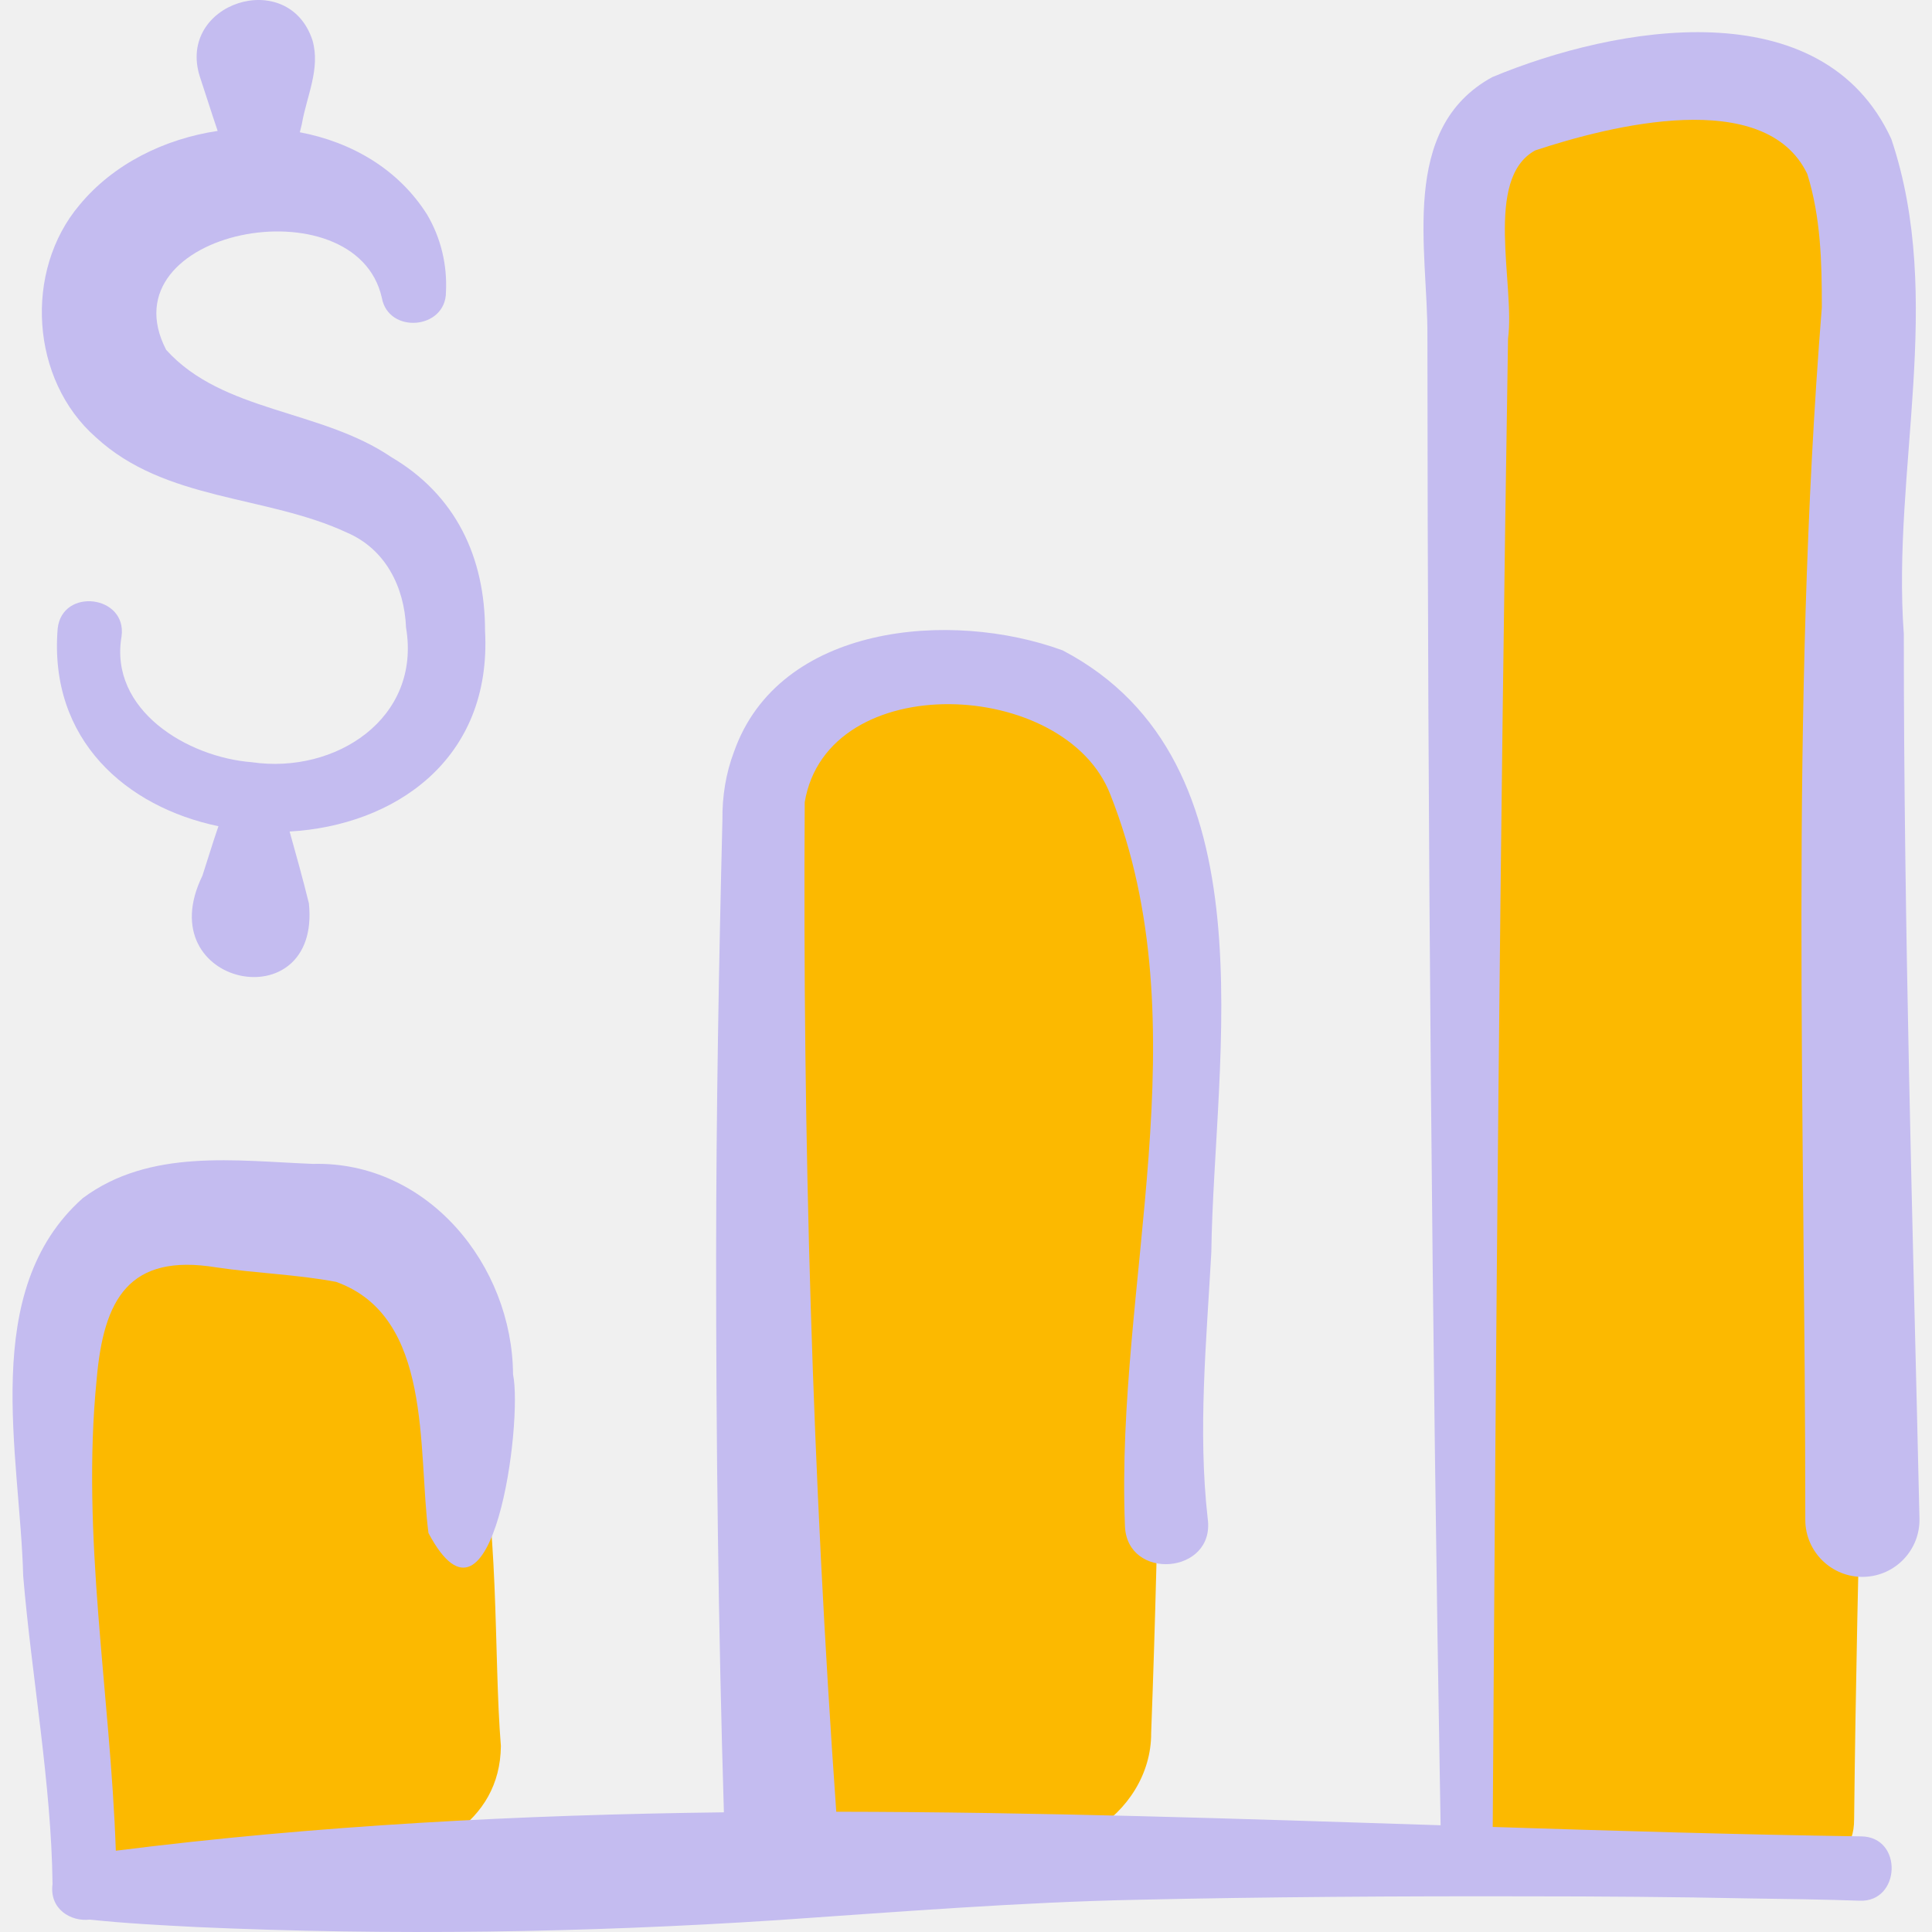
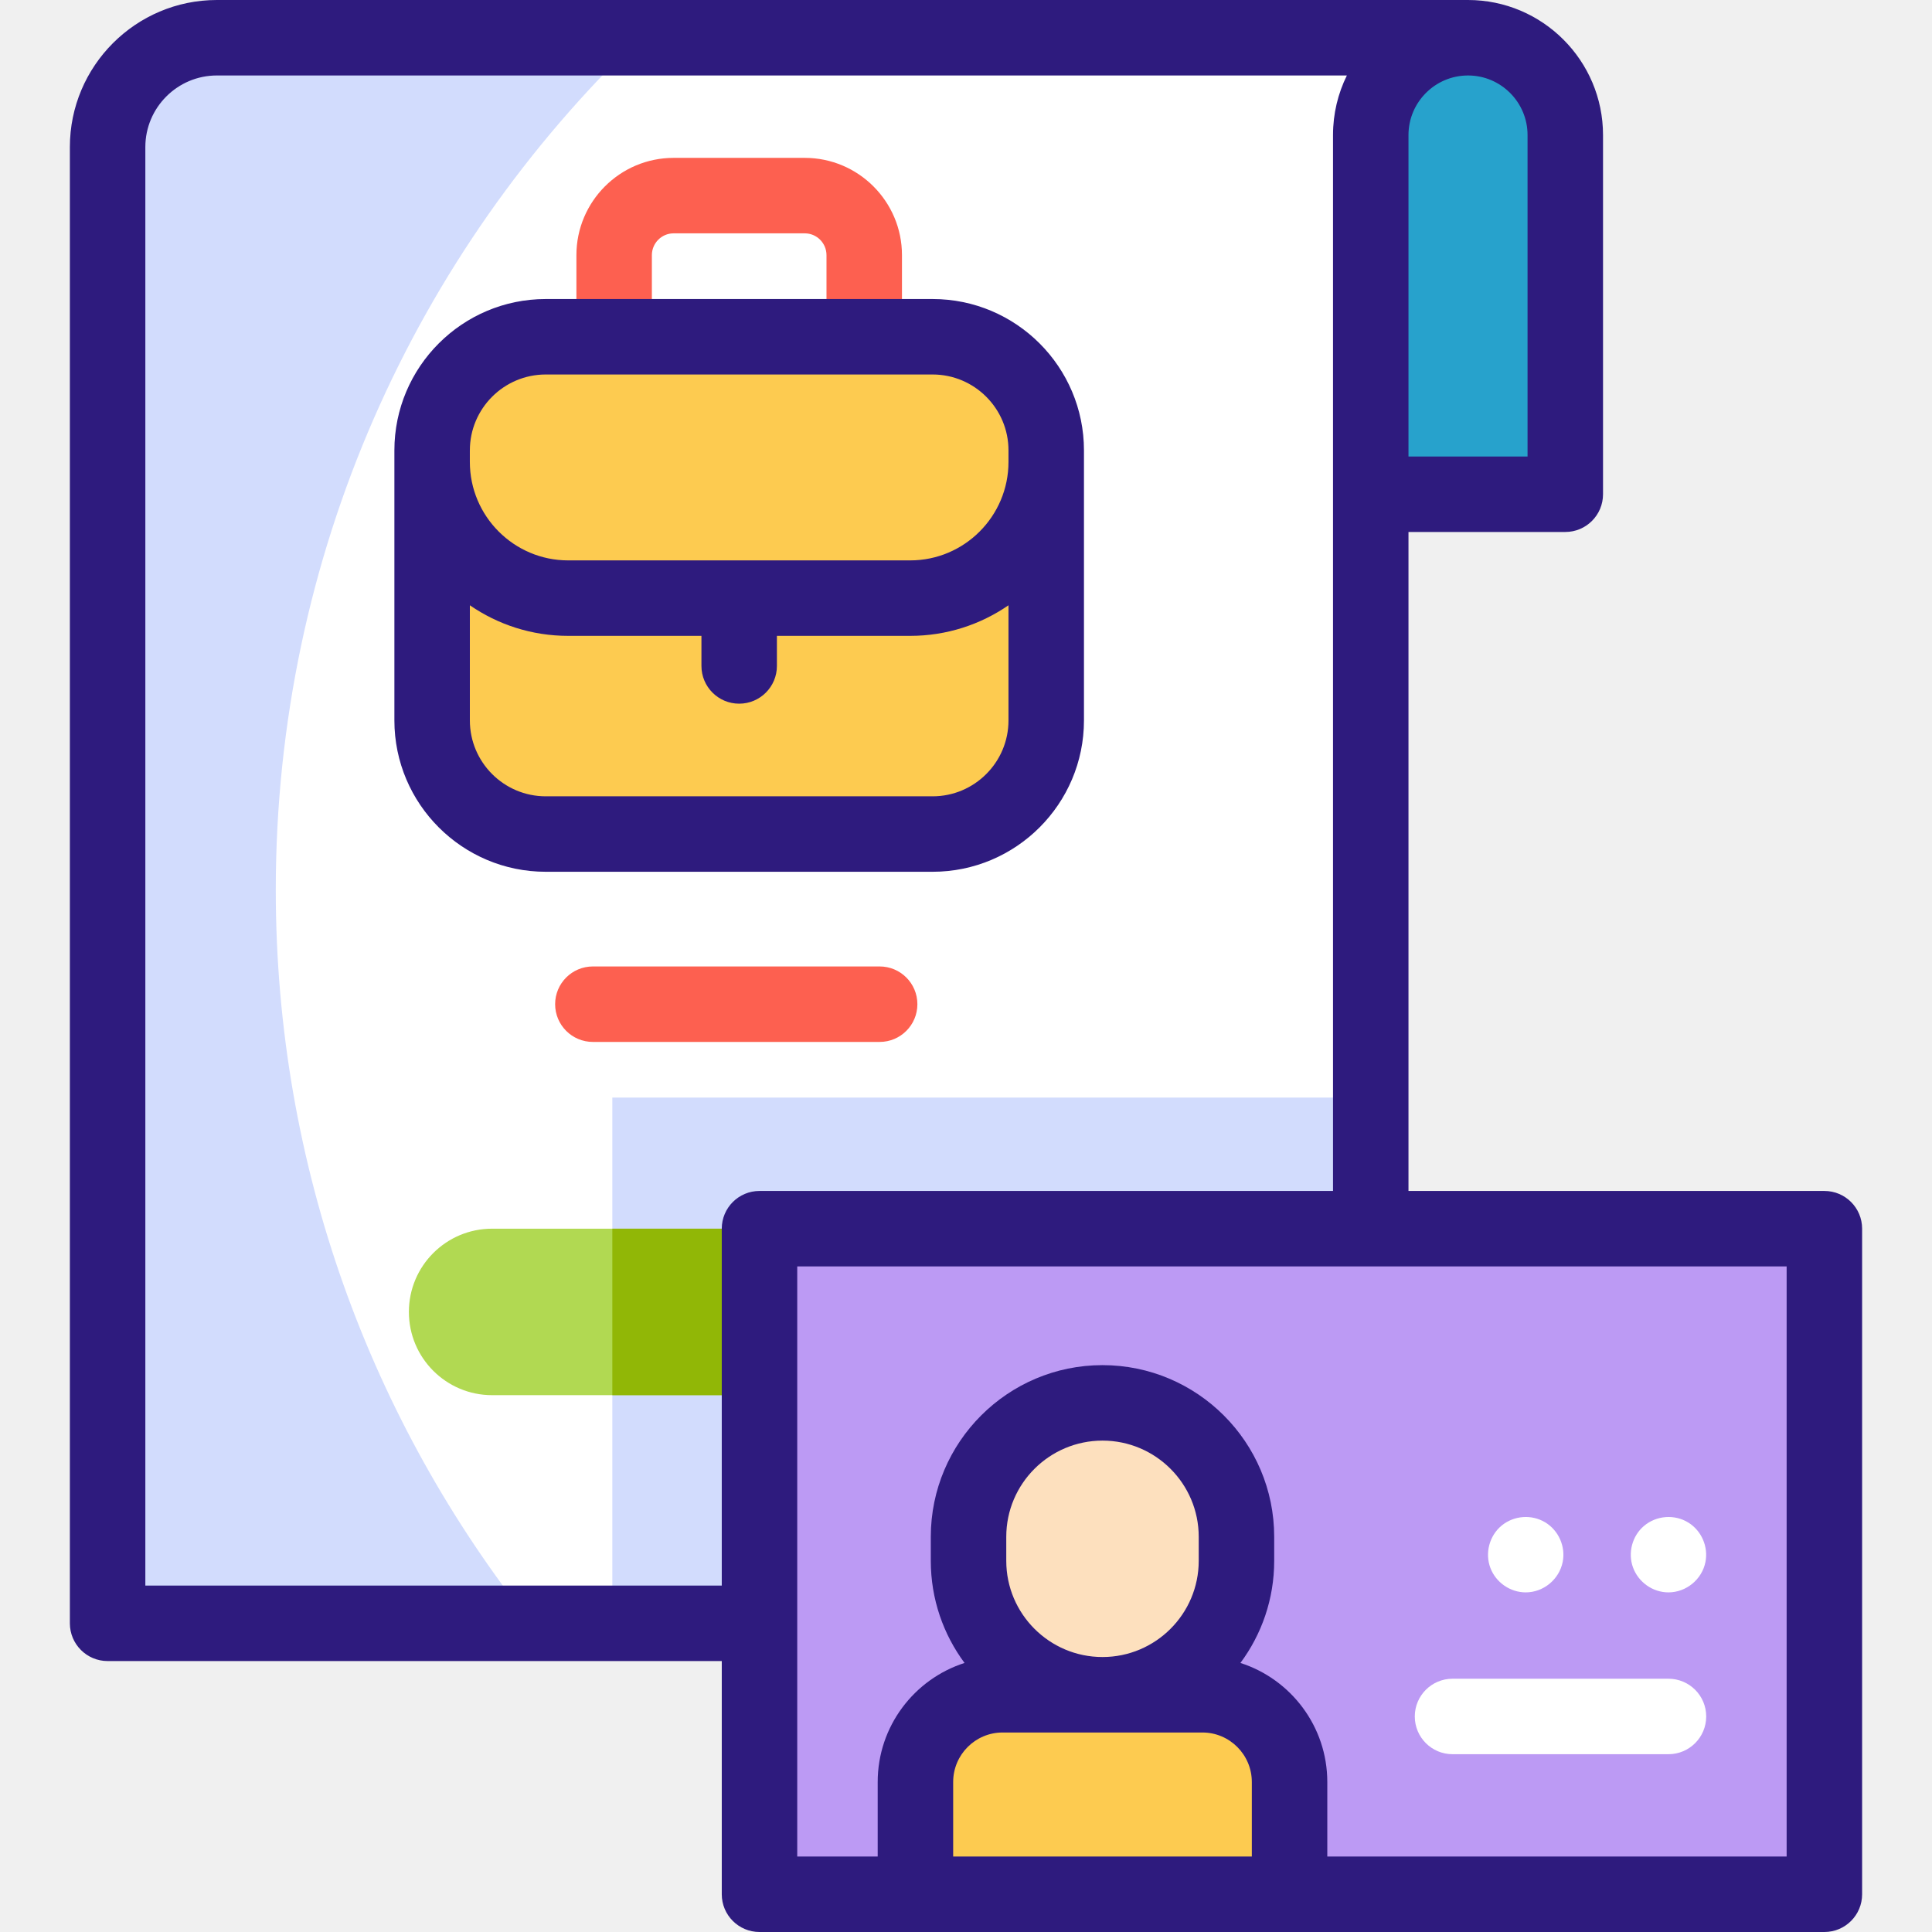
<svg xmlns="http://www.w3.org/2000/svg" width="140" height="140" viewBox="0 0 140 140" fill="none">
-   <g clip-path="url(#clip0_3380_1627)">
-     <path d="M36.296 126.527C35.203 113.079 38.261 88.449 18.444 89.368C9.599 86.184 3.06 92.134 4.867 100.996C6.208 106.728 4.475 132.627 8.656 135.623C15.979 136.717 36.175 137.727 36.296 126.527Z" fill="#FCB900" style="fill:#FCB900;fill:color(display-p3 0.988 0.726 0);fill-opacity:1;" />
-     <path d="M84.066 77.74C83.779 72.176 84.501 66.387 83.145 60.944C79.305 46.946 54.302 46.214 55.056 63.216C53.004 84.725 54.904 106.486 56.19 127.922C56.218 132.327 59.973 136.316 64.463 136.196C67.007 136.082 69.603 134.78 71.196 132.754C76.364 136.066 83.447 131.573 83.418 125.576C84.013 109.639 84.233 93.688 84.066 77.74Z" fill="#FCB900" style="fill:#FCB900;fill:color(display-p3 0.988 0.726 0);fill-opacity:1;" />
-     <path d="M105.247 81.967C106.546 96.993 101.937 122.61 108.849 135.012C115.24 132.506 134.394 140.11 134.357 131.822C134.769 93.491 137.111 54.575 133.609 16.469C133.212 3.618 119.701 4.456 110.532 7.121C104.567 8.522 102.447 16.735 106.863 20.95C105.91 24.431 106.061 28.145 106.182 31.72C106.227 48.317 104.98 65.735 105.247 81.967Z" fill="#FCB900" style="fill:#FCB900;fill:color(display-p3 0.988 0.726 0);fill-opacity:1;" />
-     <path d="M130.819 110.154C130.831 112.462 132.743 114.322 135.051 114.265C137.335 114.213 139.144 112.319 139.092 110.035C138.601 88.626 137.956 67.27 137.957 45.947C137.086 34.086 140.951 21.68 137.053 10.074C132.051 -0.8 117.101 1.854 108.139 5.586C101.335 9.302 103.484 18.17 103.436 24.383C103.456 60.313 103.765 96.346 104.391 132.265C89.816 131.79 75.193 131.302 60.599 131.285C58.871 106.969 58.159 82.493 58.314 58.125C59.952 48.373 77.202 49.13 80.459 57.576C87.147 74.453 80.812 92.942 81.517 110.553C81.641 114.602 88.079 114.093 87.515 110.042C86.792 103.668 87.425 97.182 87.777 90.748C87.965 76.517 92.363 55.177 77.003 47.128C68.895 44.159 56.443 45.229 53.189 54.477C52.595 56.032 52.33 57.729 52.35 59.39C52.091 69.858 51.9 80.489 51.893 90.953C51.889 104.372 52.051 117.901 52.456 131.328C37.696 131.506 22.981 132.266 8.393 134.11C8 122.71 5.865 111.314 7.008 99.914C7.512 94.16 9.329 90.796 15.687 91.841C18.522 92.263 21.518 92.351 24.359 92.89C31.373 95.412 30.256 104.97 31.048 111.089C35.712 119.88 37.898 103.012 37.177 99.599C37.129 91.675 30.991 84.132 22.68 84.34C17.103 84.126 10.863 83.201 5.998 86.823C-1.533 93.522 1.456 105.389 1.68 114.195C2.29 121.456 3.727 129.281 3.807 136.529C3.565 138.334 5.125 139.263 6.502 139.102C9.101 139.379 11.692 139.509 14.281 139.643C28.311 140.267 42.358 140.056 56.374 139.138C64.749 138.563 74.091 137.826 82.474 137.663C91.586 137.457 101.511 137.395 110.612 137.416C115.735 137.415 121.581 137.458 126.701 137.566C128.964 137.593 132.492 137.649 134.751 137.732C137.735 137.862 137.922 133.11 134.878 133.071C126.008 132.94 117.098 132.674 108.169 132.387C108.395 96.474 108.699 60.452 109.278 24.539C109.802 20.681 107.492 12.946 111.249 10.899C116.631 9.118 127.904 6.241 130.962 12.604C131.936 15.719 132.022 18.988 132.017 22.272C129.68 51.445 130.812 80.959 130.819 110.154Z" fill="#C4BCF0" style="fill:#C4BCF0;fill:color(display-p3 0.769 0.737 0.941);fill-opacity:1;" />
-     <path d="M6.944 31.686C11.977 36.335 19.288 35.864 25.135 38.592C27.908 39.776 29.303 42.501 29.423 45.478C30.541 52.074 24.288 56.115 18.258 55.234C13.56 54.873 7.906 51.441 8.806 46.129C9.233 43.125 4.503 42.549 4.179 45.551C3.523 53.635 9.177 58.485 15.829 59.871C15.413 61.069 15.046 62.309 14.668 63.457C10.732 71.503 23.268 74.025 22.384 65.462C21.973 63.786 21.463 61.947 20.987 60.255C28.539 59.831 35.666 55.082 35.147 45.692C35.149 40.379 33.018 35.862 28.349 33.12C23.242 29.649 16.15 29.9 12.041 25.352C7.54 16.655 25.785 13.175 27.669 21.579C28.146 24.228 32.318 23.885 32.316 21.158C32.413 19.203 31.956 17.257 30.951 15.551C28.86 12.239 25.456 10.29 21.727 9.585C21.776 9.38 21.825 9.18 21.872 8.995C22.214 6.979 23.241 4.976 22.641 2.914C20.889 -2.411 12.778 0.213 14.483 5.557C14.91 6.845 15.325 8.171 15.772 9.486C11.897 10.067 8.216 11.887 5.771 14.842C1.71 19.634 2.218 27.538 6.944 31.686Z" fill="#C4BCF0" style="fill:#C4BCF0;fill:color(display-p3 0.769 0.737 0.941);fill-opacity:1;" />
-   </g>
-   <defs>
-     <clipPath id="clip0_3380_1627">
-       <rect width="140" height="140" fill="white" style="fill:white;fill-opacity:1;" />
-     </clipPath>
-   </defs>
+   <path d="M106.379 2.734C102.484 2.734 99.33 5.89 99.33 9.786V117.631H7.797V10.657C7.797 6.281 11.345 2.734 15.716 2.734H106.379Z" fill="white" style="fill:white;fill-opacity:1;" />
+   <path d="M19.984 64.488C19.984 40.202 30.117 18.285 46.384 2.734H15.716C11.343 2.734 7.798 6.281 7.798 10.656V117.631H38.522C26.918 103.046 19.984 84.577 19.984 64.488Z" fill="#D2DCFD" style="fill:#D2DCFD;fill:color(display-p3 0.824 0.863 0.992);fill-opacity:1;" />
+   <path d="M44.372 79.535H100.97V117.632H44.372V79.535Z" fill="#D2DCFD" style="fill:#D2DCFD;fill:color(display-p3 0.824 0.863 0.992);fill-opacity:1;" />
+   <path d="M99.33 35.815V9.786C99.33 5.891 102.486 2.734 106.378 2.734C110.271 2.734 113.427 5.891 113.427 9.786V35.815H99.33Z" fill="#27A2CC" style="fill:#27A2CC;fill:color(display-p3 0.153 0.635 0.8);fill-opacity:1;" />
+   <path d="M67.581 60.438H39.547C35 60.438 31.314 56.752 31.314 52.205V32.636C31.314 28.089 35 24.403 39.547 24.403H67.581C72.128 24.403 75.814 28.089 75.814 32.636V52.205C75.814 56.752 72.128 60.438 67.581 60.438Z" fill="#FDCB50" style="fill:#FDCB50;fill:color(display-p3 0.992 0.796 0.314);fill-opacity:1;" />
+   <path d="M55.036 101.099H35.661C32.33 101.099 29.63 98.399 29.63 95.069V95.066C29.63 91.735 32.33 89.035 35.661 89.035H55.036V101.099Z" fill="#B1D952" style="fill:#B1D952;fill:color(display-p3 0.694 0.851 0.322);fill-opacity:1;" />
+   <path d="M44.372 89.035H55.036V101.099H44.372V89.035Z" fill="#91B706" style="fill:#91B706;fill:color(display-p3 0.569 0.718 0.024);fill-opacity:1;" />
+   <path d="M55.036 89.035H132.201V137.266H55.036V89.035Z" fill="#BC9AF4" style="fill:#BC9AF4;fill:color(display-p3 0.737 0.604 0.957);fill-opacity:1;" />
+   <path d="M79.894 122.809H79.889C74.529 122.809 70.184 118.464 70.184 113.104V111.362C70.184 106.002 74.529 101.657 79.889 101.657H79.894C85.254 101.657 89.599 106.002 89.599 111.362V113.104C89.599 118.464 85.254 122.809 79.894 122.809Z" fill="#FDE0BE" style="fill:#FDE0BE;fill:color(display-p3 0.992 0.878 0.745);fill-opacity:1;" />
+   <path d="M93.447 137.266H66.335V129.129C66.335 125.638 69.165 122.809 72.655 122.809H87.127C90.618 122.809 93.447 125.638 93.447 129.129V137.266H93.447Z" fill="#FDCB50" style="fill:#FDCB50;fill:color(display-p3 0.992 0.796 0.314);fill-opacity:1;" />
+   <path d="M62.626 25.692C61.116 25.692 59.891 24.468 59.891 22.958V18.489C59.891 17.617 59.185 16.909 58.316 16.909H48.812C47.944 16.909 47.237 17.617 47.237 18.489V22.958C47.237 24.468 46.013 25.692 44.503 25.692C42.993 25.692 41.769 24.468 41.769 22.958V18.489C41.769 14.602 44.928 11.44 48.812 11.44H58.316C62.2 11.44 65.36 14.602 65.36 18.489V22.958C65.36 24.468 64.136 25.692 62.626 25.692Z" fill="#FD6050" style="fill:#FD6050;fill:color(display-p3 0.992 0.377 0.314);fill-opacity:1;" />
+   <path d="M63.743 75.502H42.962C41.452 75.502 40.227 74.278 40.227 72.768C40.227 71.257 41.452 70.033 42.962 70.033H63.743C65.252 70.033 66.477 71.257 66.477 72.768C66.477 74.278 65.253 75.502 63.743 75.502Z" fill="#FD6050" style="fill:#FD6050;fill:color(display-p3 0.992 0.377 0.314);fill-opacity:1;" />
+   <path d="M120.903 127.116H105.256C103.746 127.116 102.521 125.892 102.521 124.381C102.521 122.871 103.746 121.647 105.256 121.647H120.903C122.413 121.647 123.638 122.871 123.638 124.381C123.638 125.892 122.414 127.116 120.903 127.116Z" fill="white" style="fill:white;fill-opacity:1;" />
+   <path d="M110.559 115.39C109.433 115.39 108.397 114.67 107.999 113.618C107.591 112.537 107.927 111.272 108.824 110.541C109.711 109.819 110.98 109.723 111.963 110.31C112.942 110.895 113.464 112.071 113.238 113.189C112.983 114.45 111.849 115.39 110.559 115.39Z" fill="white" style="fill:white;fill-opacity:1;" />
+   <path d="M120.903 115.39C119.758 115.39 118.72 114.649 118.331 113.576C117.949 112.523 118.276 111.292 119.134 110.57C120.033 109.814 121.346 109.712 122.346 110.333C123.304 110.927 123.802 112.085 123.583 113.189C123.333 114.451 122.19 115.39 120.903 115.39Z" fill="white" style="fill:white;fill-opacity:1;" />
+   <path d="M78.548 52.205V32.636C78.548 26.588 73.628 21.669 67.58 21.669H39.546C33.499 21.669 28.579 26.588 28.579 32.636V52.205C28.579 58.252 33.499 63.172 39.546 63.172H67.58C73.628 63.172 78.548 58.252 78.548 52.205ZM34.048 32.636C34.048 29.604 36.514 27.137 39.546 27.137H67.58C70.612 27.137 73.079 29.604 73.079 32.636V33.473C73.079 37.407 69.883 40.608 65.956 40.608H41.17C37.243 40.608 34.047 37.407 34.047 33.473V32.636H34.048ZM34.048 52.205V43.861C36.075 45.258 38.529 46.077 41.171 46.077H50.829V48.256C50.829 49.767 52.053 50.991 53.563 50.991C55.073 50.991 56.298 49.767 56.298 48.256V46.077H65.956C68.597 46.077 71.052 45.258 73.079 43.861V52.205C73.079 55.237 70.612 57.704 67.58 57.704H39.546C36.514 57.703 34.048 55.236 34.048 52.205Z" fill="#2E1B7E" style="fill:#2E1B7E;fill:color(display-p3 0.18 0.106 0.494);fill-opacity:1;" />
+   <path d="M132.202 86.301H102.064V38.549H113.427C114.937 38.549 116.161 37.325 116.161 35.815V9.786C116.161 4.39 111.772 0 106.378 0H15.716C9.842 0 5.063 4.78 5.063 10.656V117.631C5.063 119.141 6.288 120.366 7.798 120.366H52.302V137.266C52.302 138.776 53.527 140 55.037 140H132.202C133.712 140 134.936 138.776 134.936 137.266V89.035C134.936 87.525 133.712 86.301 132.202 86.301ZM106.378 5.469C108.757 5.469 110.692 7.406 110.692 9.786V33.081H102.064V9.786C102.064 7.406 103.999 5.469 106.378 5.469ZM10.532 114.897V10.656C10.532 7.796 12.858 5.469 15.716 5.469H97.599C96.956 6.772 96.595 8.237 96.595 9.786V86.301H55.036C53.526 86.301 52.302 87.525 52.302 89.035V114.897H10.532ZM72.918 113.104V111.362C72.918 107.519 76.045 104.392 79.894 104.392C83.737 104.392 86.864 107.519 86.864 111.362V113.104C86.864 116.947 83.737 120.074 79.894 120.074H79.888C76.045 120.074 72.918 116.947 72.918 113.104ZM72.653 125.543H87.128C89.105 125.543 90.712 127.152 90.712 129.13V134.531H69.07V129.13C69.07 127.152 70.677 125.543 72.653 125.543ZM129.467 134.531H96.181V129.13C96.181 125.098 93.533 121.674 89.886 120.504C91.423 118.435 92.333 115.873 92.333 113.104V111.362C92.333 104.503 86.753 98.923 79.888 98.923C73.029 98.923 67.449 104.503 67.449 111.362V113.104C67.449 115.874 68.359 118.435 69.895 120.504C66.248 121.673 63.601 125.098 63.601 129.13V134.531H57.771V91.769H129.467V134.531H129.467Z" fill="#2E1B7E" style="fill:#2E1B7E;fill:color(display-p3 0.18 0.106 0.494);fill-opacity:1;" />
</svg>
